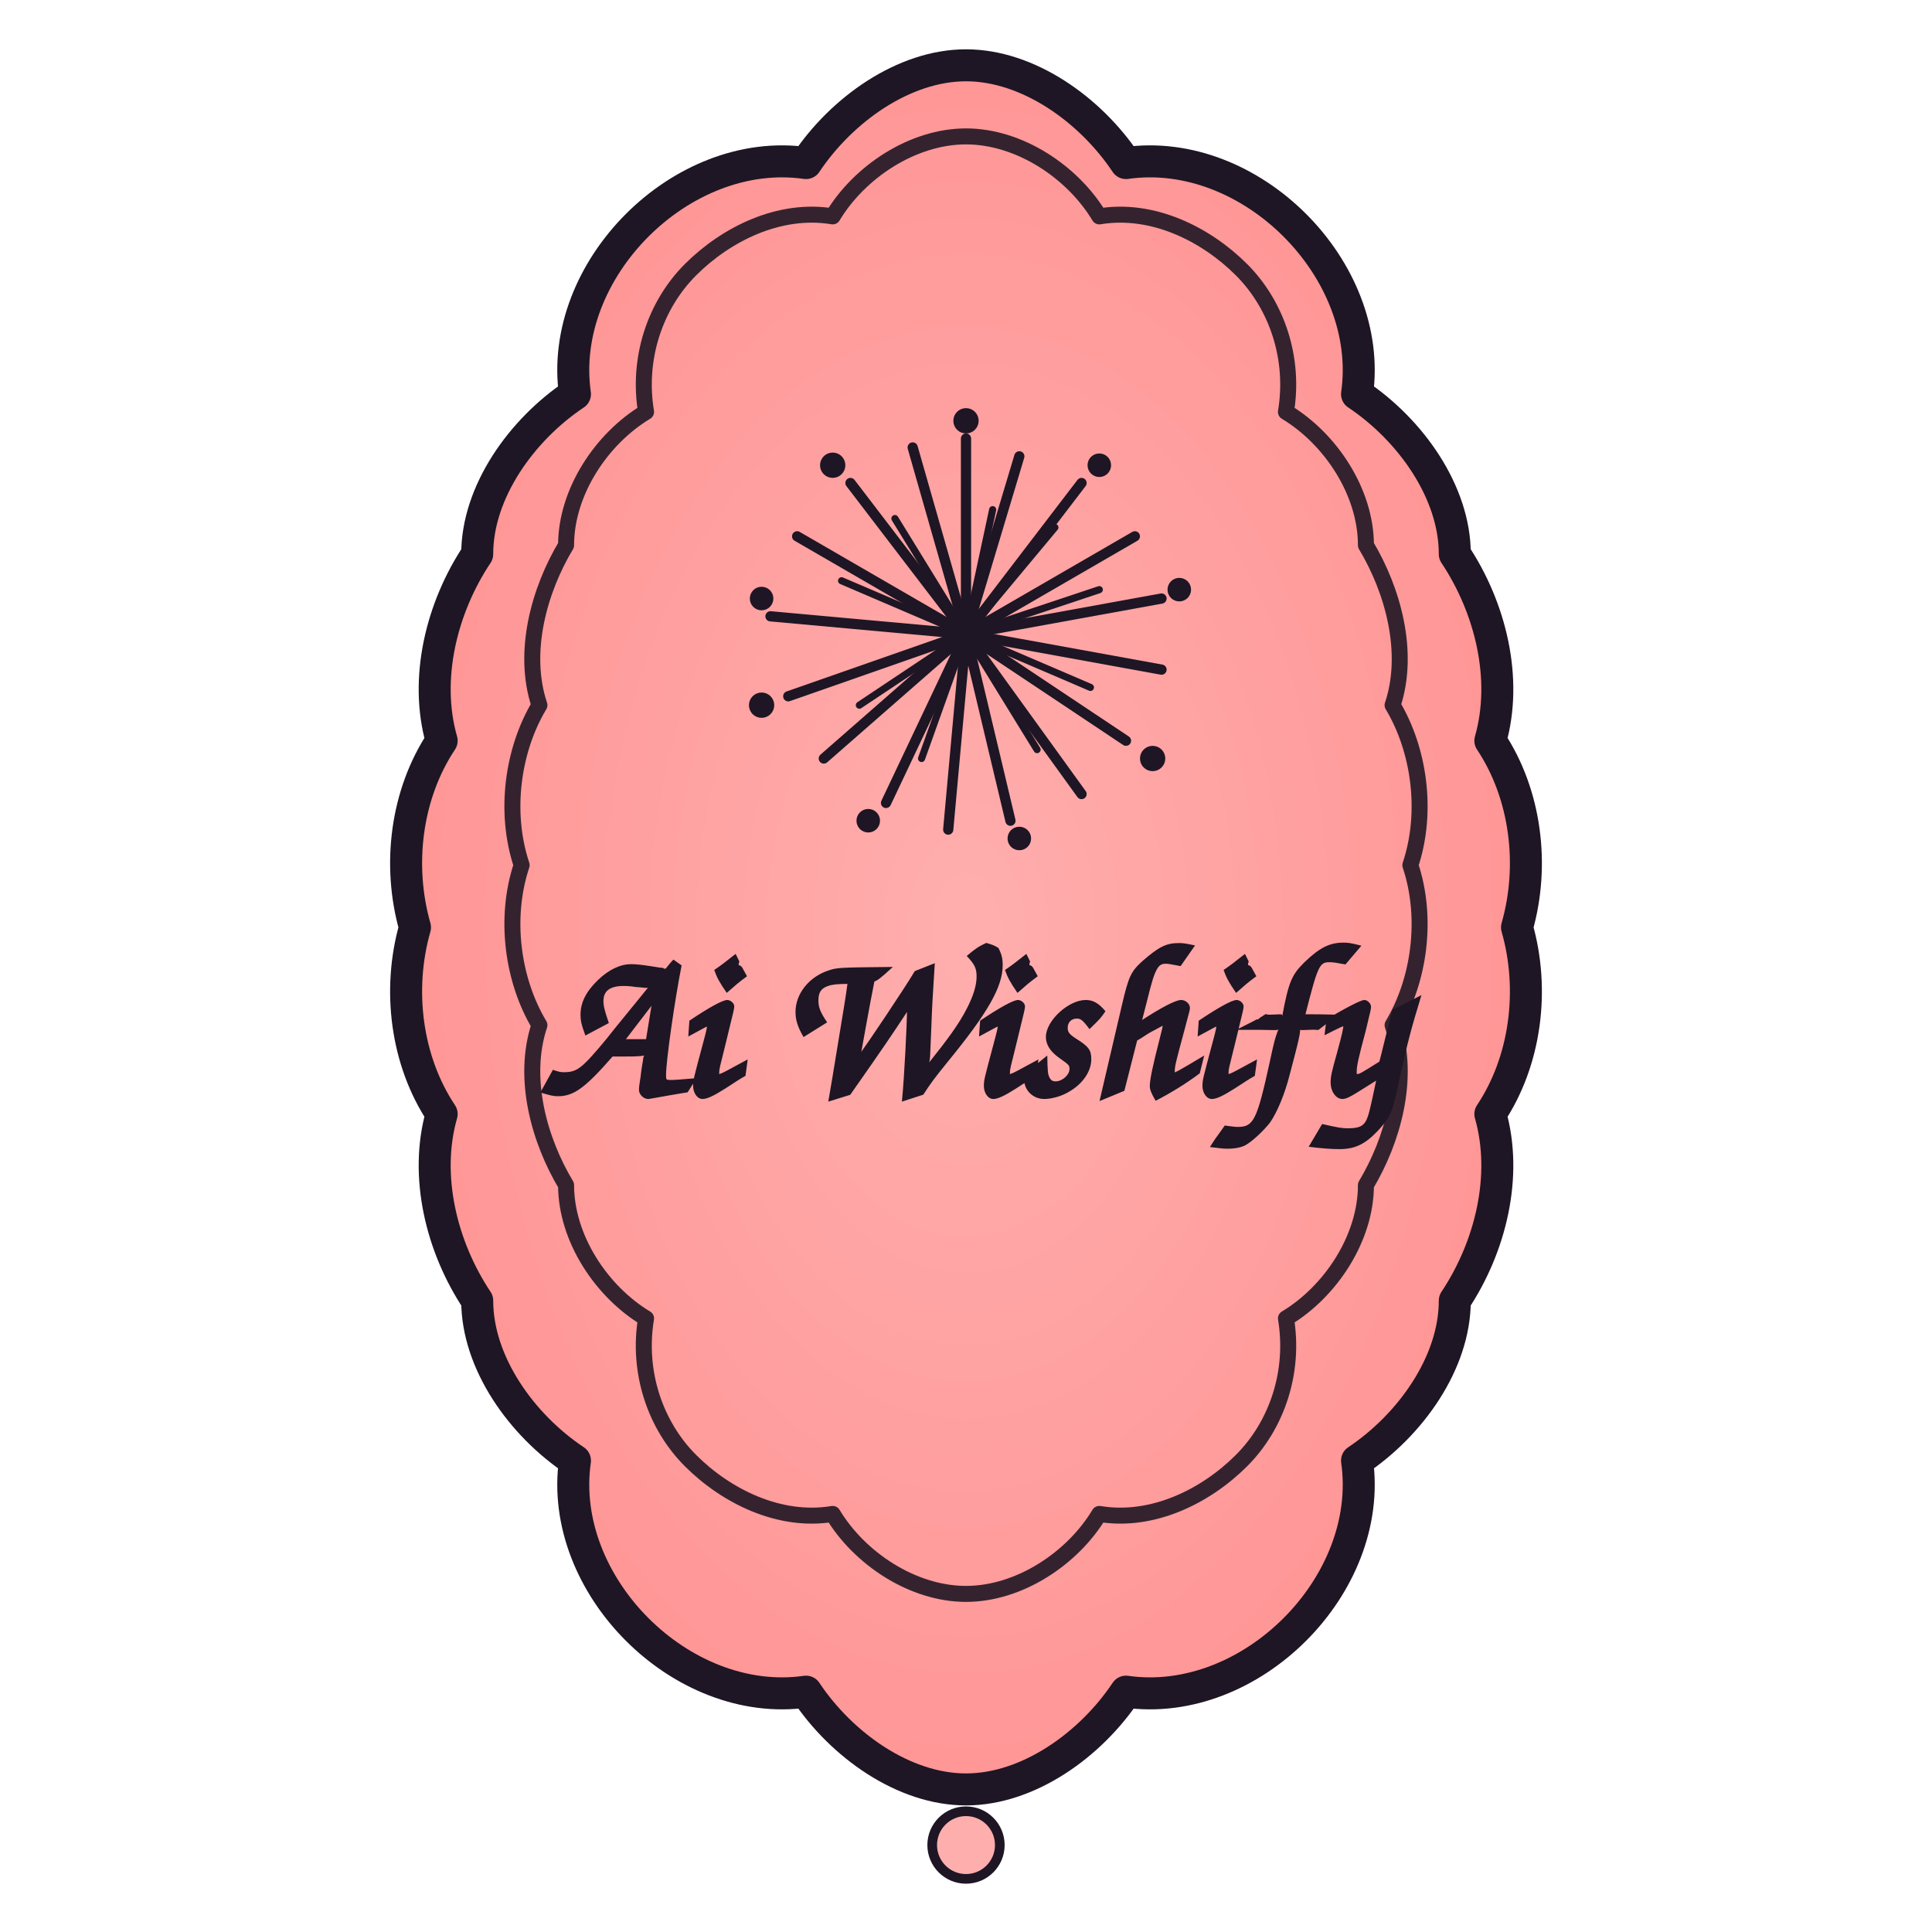
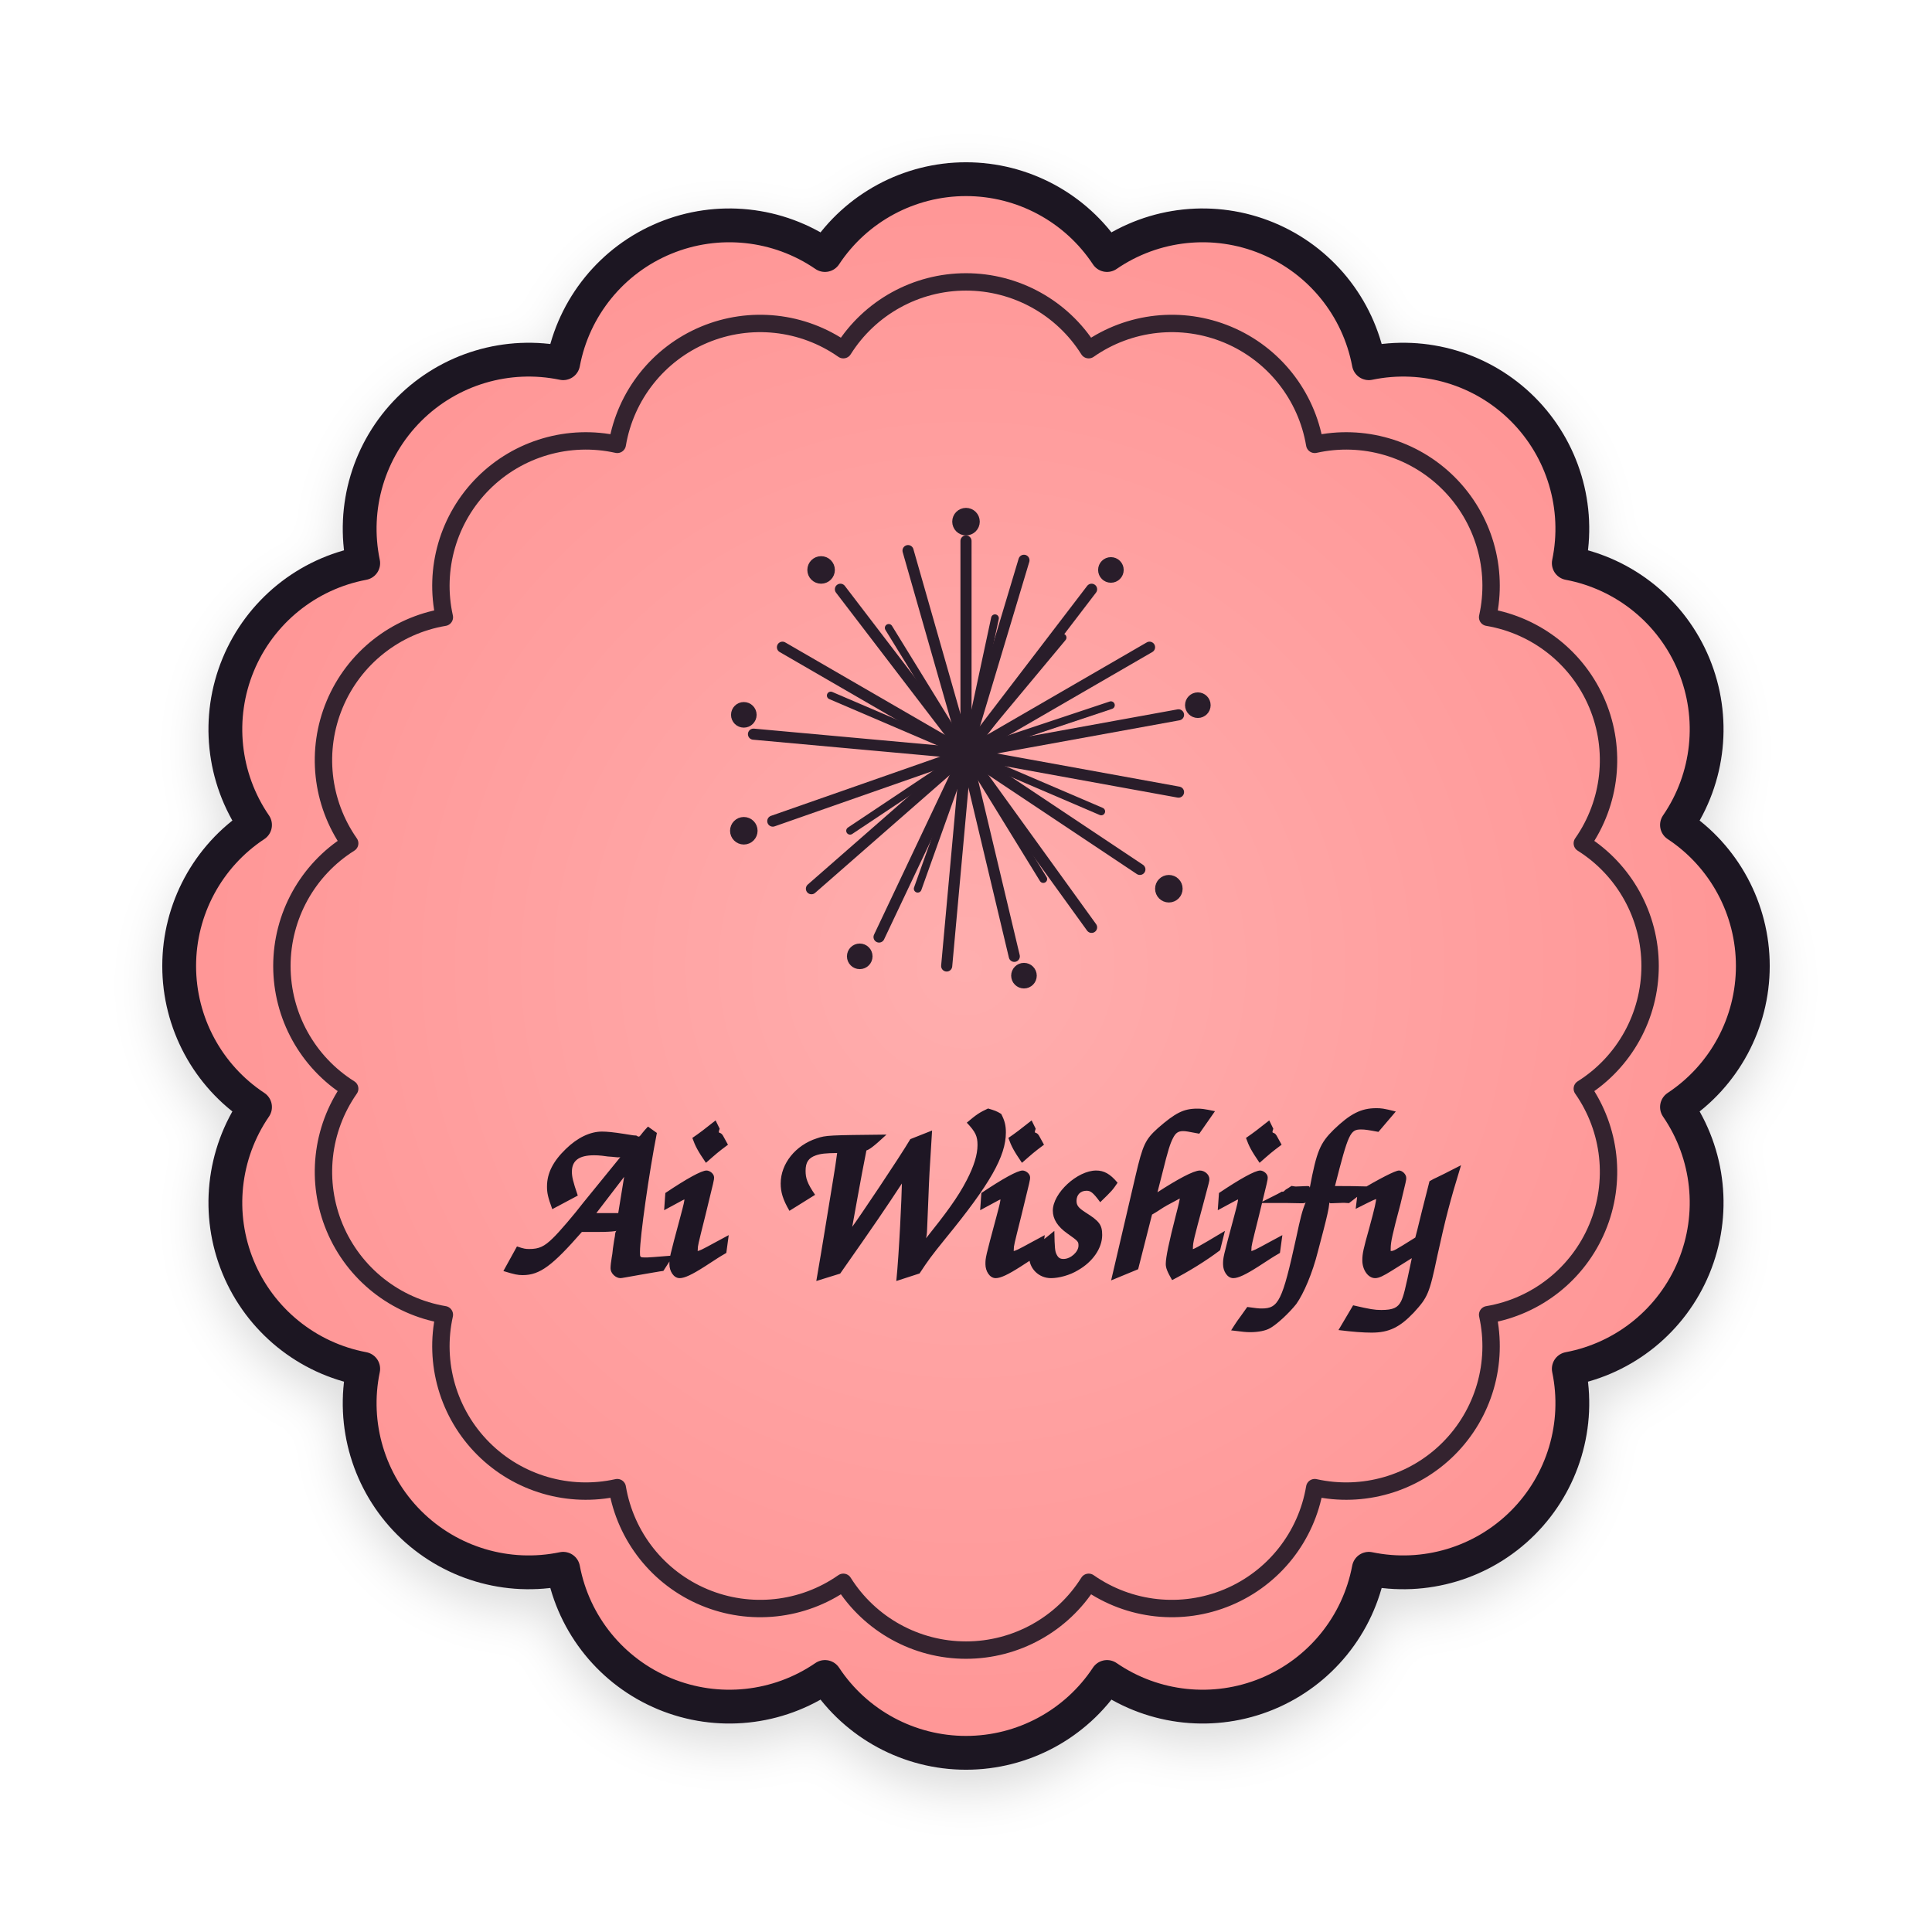
<svg xmlns="http://www.w3.org/2000/svg" width="200" height="200" viewBox="0 0 200 200" preserveAspectRatio="xMidYMid meet" fill="none">
  <defs>
    <radialGradient id="pinkGradSquare" cx="50%" cy="50%" r="50%">
      <stop offset="0%" stop-color="#FFAEAE" />
      <stop offset="100%" stop-color="#FF9696" />
    </radialGradient>
+     <filter id="subtleShadowSquare" x="-10%" y="-10%" width="120%" height="120%">
+       <feDropShadow dx="0" dy="2" stdDeviation="2.5" flood-opacity="0.15" />
+     </filter>
  </defs>
-   <g transform="translate(100, 96) scale(0.92) translate(-100, -105)">
-     <path d="M 100 8          C 107 8 114 13 118 19          C 125 18 132 21 137 26          C 142 31 145 38 144 45          C 150 49 155 56 155 63          C 159 69 161 77 159 84          C 163 90 164 98 162 105          C 164 112 163 120 159 126          C 161 133 159 141 155 147          C 155 154 150 161 144 165          C 145 172 142 179 137 184          C 132 189 125 192 118 191          C 114 197 107 202 100 202          C 93 202 86 197 82 191          C 75 192 68 189 63 184          C 58 179 55 172 56 165          C 50 161 45 154 45 147          C 41 141 39 133 41 126          C 37 120 36 112 38 105          C 36 98 37 90 41 84          C 39 77 41 69 45 63          C 45 56 50 49 56 45          C 55 38 58 31 63 26          C 68 21 75 18 82 19          C 86 13 93 8 100 8 Z" fill="url(#pinkGradSquare)" stroke="#1E1624" stroke-width="3.6" stroke-linejoin="round" />
-     <path d="M 100 16          C 106 16 112 20 115 25          C 121 24 127 27 131 31          C 135 35 137 41 136 47          C 141 50 145 56 145 62          C 148 67 150 74 148 80          C 151 85 152 92 150 98          C 152 104 151 111 148 116          C 150 122 148 129 145 134          C 145 140 141 146 136 149          C 137 155 135 161 131 165          C 127 169 121 172 115 171          C 112 176 106 180 100 180          C 94 180 88 176 85 171          C 79 172 73 169 69 165          C 65 161 63 155 64 149          C 59 146 55 140 55 134          C 52 129 50 122 52 116          C 49 111 48 104 50 98          C 48 92 49 85 52 80          C 50 74 52 67 55 62          C 55 56 59 50 64 47          C 63 41 65 35 69 31          C 73 27 79 24 85 25          C 88 20 94 16 100 16 Z" fill="none" stroke="#1E1624" stroke-width="1.8" stroke-linejoin="round" opacity="0.9" />
-     <g stroke="#1E1624" stroke-width="1.15" stroke-linecap="round" transform="translate(100, 72)">
+   <g id="badge-rosette">
+     <path d="M 85.4 26.4 A 17.5 17.5 0 0 1 114.6 26.4 A 17.5 17.5 0 0 1 141.7 37.6 A 17.5 17.5 0 0 1 162.4 58.3 A 17.5 17.5 0 0 1 173.6 85.4 A 17.5 17.5 0 0 1 173.6 114.6 A 17.5 17.5 0 0 1 162.4 141.7 A 17.5 17.5 0 0 1 141.7 162.4 A 17.5 17.5 0 0 1 114.6 173.6 A 17.5 17.5 0 0 1 85.4 173.6 A 17.5 17.5 0 0 1 58.3 162.4 A 17.5 17.5 0 0 1 37.6 141.7 A 17.5 17.5 0 0 1 26.4 114.6 A 17.5 17.5 0 0 1 26.4 85.4 A 17.5 17.5 0 0 1 37.6 58.3 A 17.5 17.5 0 0 1 58.3 37.6 A 17.5 17.5 0 0 1 85.4 26.4 Z" fill="url(#pinkGradSquare)" stroke="#1E1624" stroke-width="3.5" stroke-linejoin="round" filter="url(#subtleShadowSquare)" />
+     <path d="M 87.3 36.2 A 15 15 0 0 1 112.7 36.2 A 15 15 0 0 1 136.1 46.0 A 15 15 0 0 1 154.0 63.9 A 15 15 0 0 1 163.8 87.3 A 15 15 0 0 1 163.8 112.7 A 15 15 0 0 1 154.0 136.1 A 15 15 0 0 1 136.1 154.0 A 15 15 0 0 1 112.7 163.8 A 15 15 0 0 1 87.3 163.8 A 15 15 0 0 1 63.9 154.0 A 15 15 0 0 1 46.0 136.1 A 15 15 0 0 1 36.2 112.7 A 15 15 0 0 1 36.2 87.3 A 15 15 0 0 1 46.0 63.9 A 15 15 0 0 1 63.9 46.0 A 15 15 0 0 1 87.3 36.2 Z" fill="none" stroke="#1E1624" stroke-width="1.8" stroke-linejoin="round" opacity="0.9" />
+     <g stroke="#1E1624" stroke-width="1.15" stroke-linecap="round" opacity="0.95" transform="translate(100, 78)">
      <line x1="0" y1="0" x2="0" y2="-22" />
      <line x1="0" y1="0" x2="6" y2="-20" />
      <line x1="0" y1="0" x2="13" y2="-17" />
      <line x1="0" y1="0" x2="19" y2="-11" />
      <line x1="0" y1="0" x2="22" y2="-4" />
      <line x1="0" y1="0" x2="22" y2="4" />
      <line x1="0" y1="0" x2="18" y2="12" />
      <line x1="0" y1="0" x2="13" y2="18" />
      <line x1="0" y1="0" x2="5" y2="21" />
      <line x1="0" y1="0" x2="-2" y2="22" />
      <line x1="0" y1="0" x2="-9" y2="19" />
      <line x1="0" y1="0" x2="-16" y2="14" />
      <line x1="0" y1="0" x2="-20" y2="7" />
      <line x1="0" y1="0" x2="-22" y2="-2" />
      <line x1="0" y1="0" x2="-19" y2="-11" />
      <line x1="0" y1="0" x2="-13" y2="-17" />
      <line x1="0" y1="0" x2="-6" y2="-21" />
      <line x1="0" y1="0" x2="3" y2="-14" stroke-width="0.8" />
      <line x1="0" y1="0" x2="10" y2="-12" stroke-width="0.8" />
      <line x1="0" y1="0" x2="15" y2="-5" stroke-width="0.8" />
      <line x1="0" y1="0" x2="14" y2="6" stroke-width="0.8" />
      <line x1="0" y1="0" x2="8" y2="13" stroke-width="0.8" />
      <line x1="0" y1="0" x2="-5" y2="14" stroke-width="0.8" />
      <line x1="0" y1="0" x2="-12" y2="8" stroke-width="0.8" />
      <line x1="0" y1="0" x2="-14" y2="-6" stroke-width="0.8" />
      <line x1="0" y1="0" x2="-8" y2="-13" stroke-width="0.8" />
      <circle cx="0" cy="-24" r="0.85" fill="#1E1624" />
      <circle cx="15" cy="-19" r="0.75" fill="#1E1624" />
      <circle cx="24" cy="-5" r="0.75" fill="#1E1624" />
      <circle cx="21" cy="14" r="0.85" fill="#1E1624" />
      <circle cx="6" cy="23" r="0.75" fill="#1E1624" />
      <circle cx="-11" cy="21" r="0.75" fill="#1E1624" />
      <circle cx="-23" cy="8" r="0.85" fill="#1E1624" />
      <circle cx="-23" cy="-4" r="0.75" fill="#1E1624" />
      <circle cx="-15" cy="-19" r="0.85" fill="#1E1624" />
    </g>
-     <text x="100" y="124" text-anchor="middle" font-family="'Dancing Script', 'Caveat', cursive" font-size="24" font-weight="700" fill="#1E1624" letter-spacing="0.2">
+     <text x="100" y="132" text-anchor="middle" font-family="'Dancing Script', 'Caveat', cursive" font-size="24" font-weight="700" fill="#1E1624" letter-spacing="0.2">
      Ai Wishify
    </text>
  </g>
-   <circle cx="100" cy="191" r="3.5" fill="#FFAEAE" stroke="#1E1624" stroke-width="1" />
</svg>
